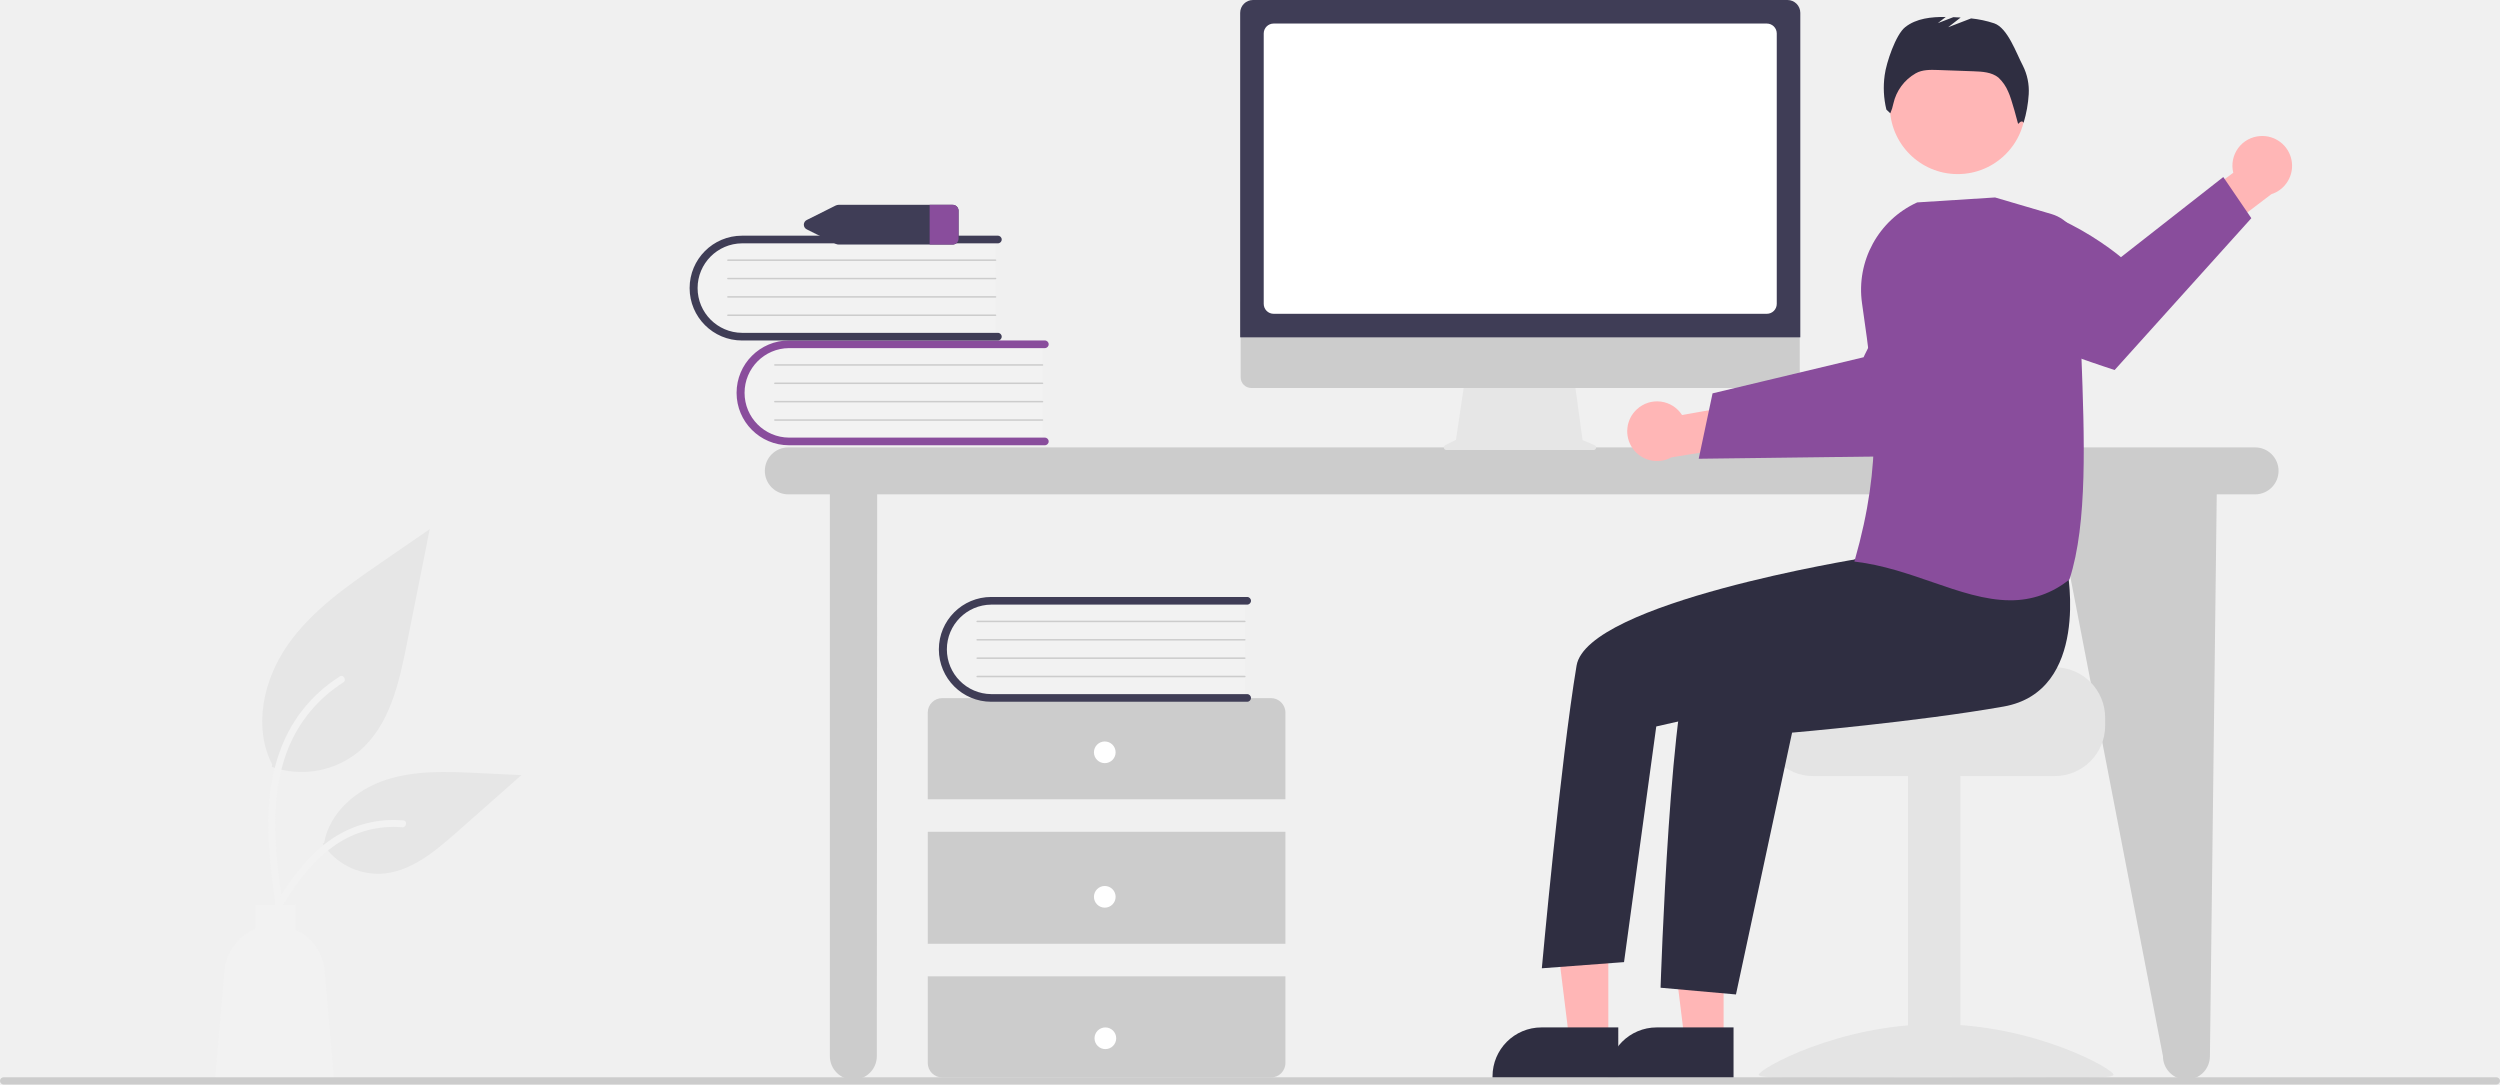
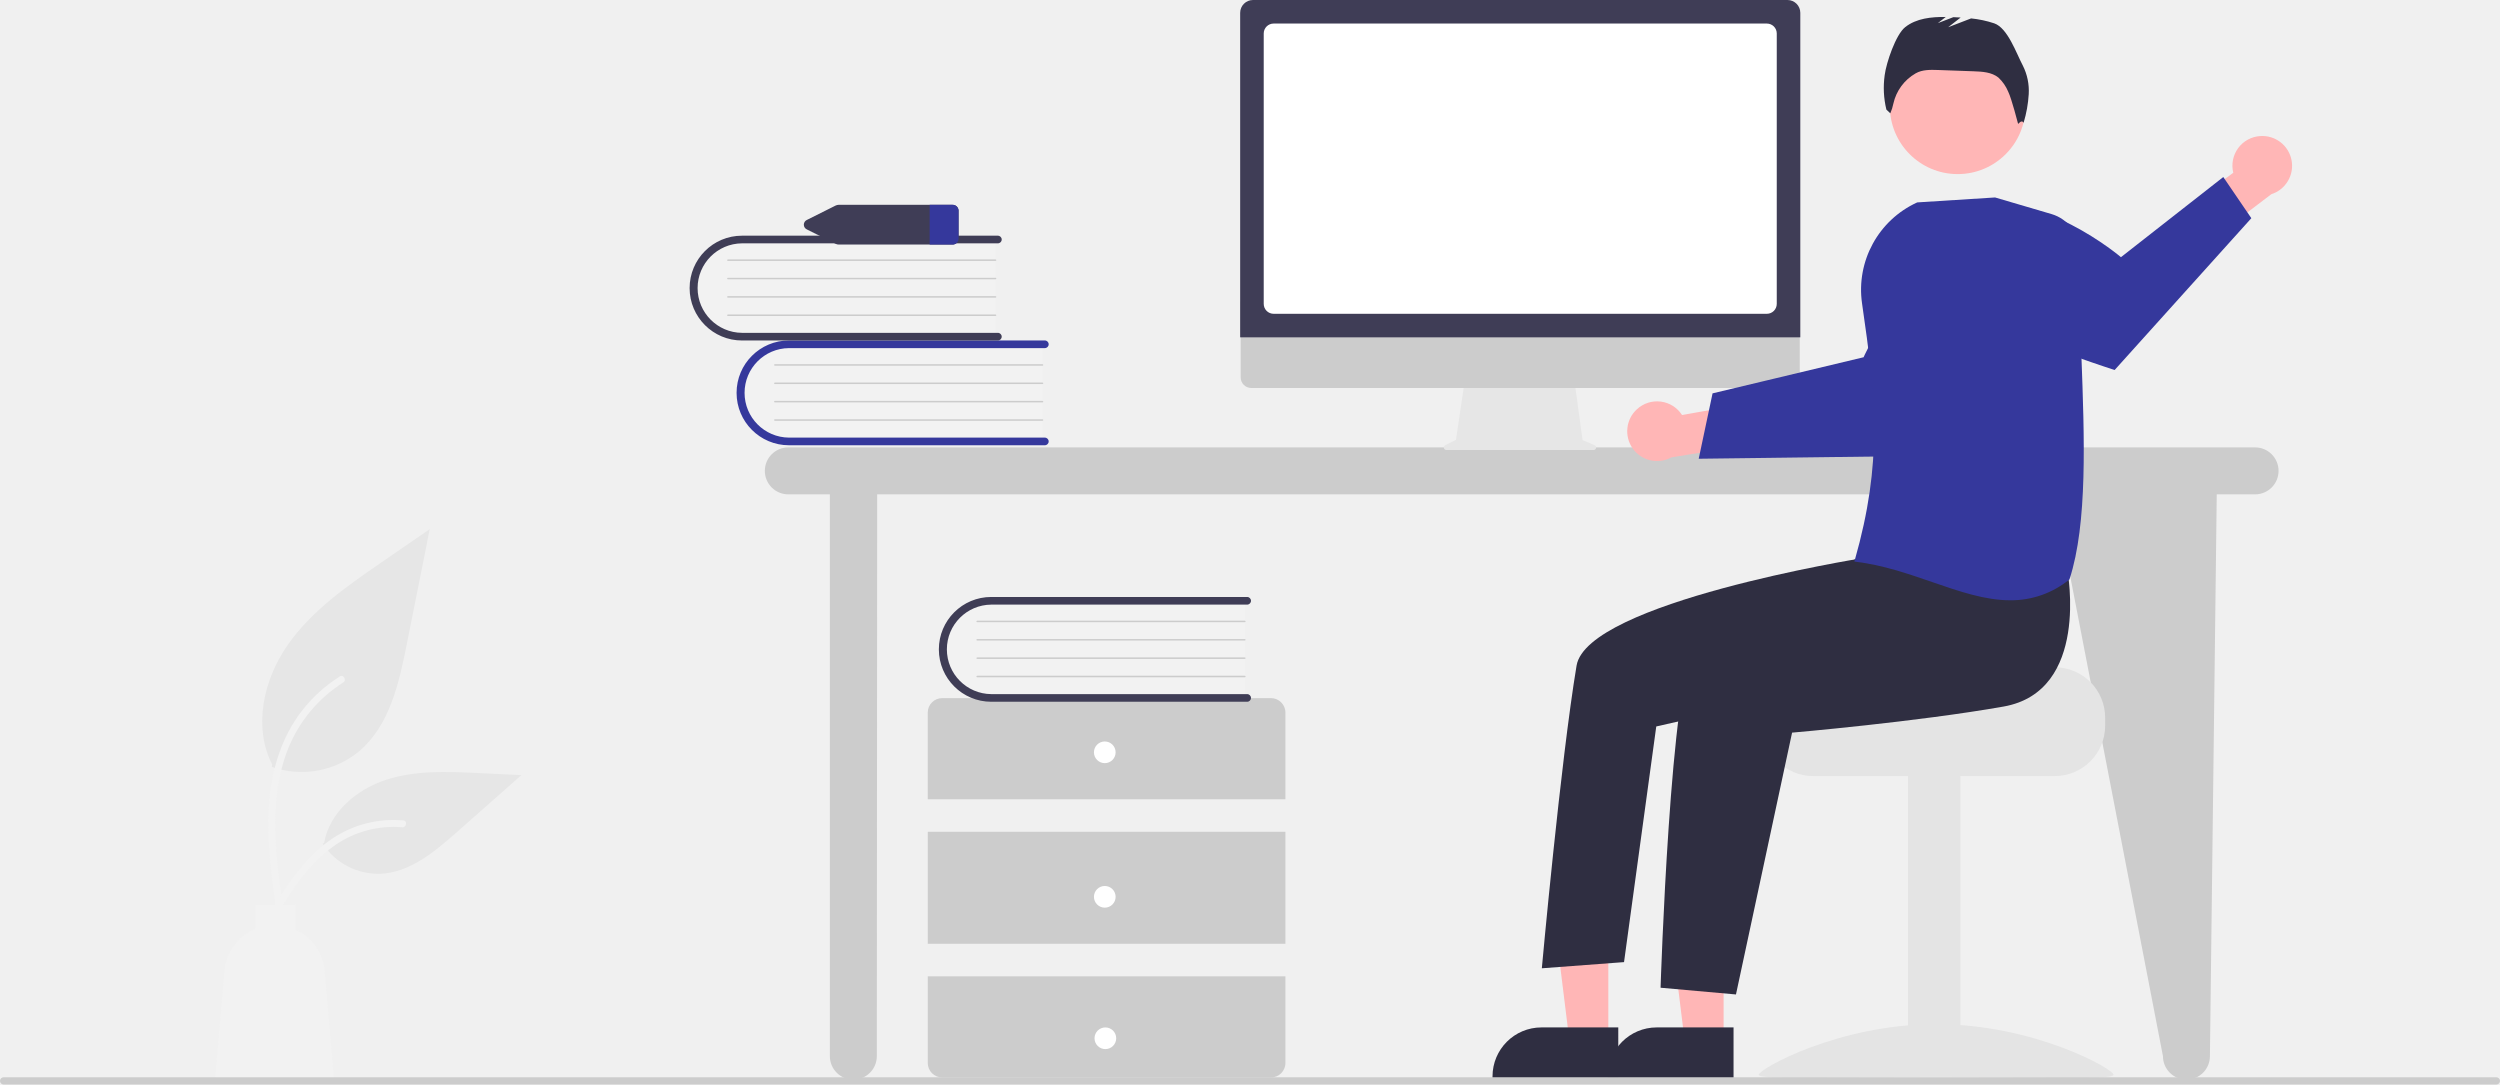
- <svg xmlns="http://www.w3.org/2000/svg" id="b19d21a7-7bc0-44bd-ab2a-ad7473c6bec7" data-name="Layer 1" width="979.327" height="424.837" viewBox="0 0 979.327 424.837">
+ <svg xmlns="http://www.w3.org/2000/svg" data-name="Layer 1" width="979.327" height="424.837" viewBox="0 0 979.327 424.837">
  <path d="M993.718,412.839H419.142a9.199,9.199,0,0,0,0,18.398H435.417V651.303a9.199,9.199,0,0,0,18.398,0l.14-220.065h461.156l42.52,220.065a9.199,9.199,0,1,0,18.398,0l2.676-220.065h15.014a9.199,9.199,0,0,0,0-18.398Z" transform="translate(-110.3366 -237.5817)" fill="#ccc" />
  <path d="M518.737,371.85v38.955H421.141a19.489,19.489,0,1,1-1.355-38.955q.677-.024,1.355,0Z" transform="translate(-110.3366 -237.5817)" fill="#f2f2f2" />
-   <path d="M521.134,410.506a1.499,1.499,0,0,1-1.498,1.498H419.403a20.526,20.526,0,0,1,0-41.052H519.636a1.498,1.498,0,1,1,0,2.997H419.403a17.53,17.53,0,0,0,0,35.059H519.636A1.499,1.499,0,0,1,521.134,410.506Z" transform="translate(-110.3366 -237.5817)" fill="#894d9c" />
+   <path d="M521.134,410.506a1.499,1.499,0,0,1-1.498,1.498H419.403a20.526,20.526,0,0,1,0-41.052H519.636a1.498,1.498,0,1,1,0,2.997H419.403a17.53,17.53,0,0,0,0,35.059H519.636A1.499,1.499,0,0,1,521.134,410.506Z" transform="translate(-110.3366 -237.5817)" fill="#35389c" />
  <path d="M518.737,380.84H413.859a.3.3,0,0,1-.006-.599H518.737a.3.3,0,0,1,0,.599Z" transform="translate(-110.3366 -237.5817)" fill="#ccc" />
  <path d="M518.737,388.032H413.859a.3.3,0,0,1-.006-.599H518.737a.3.3,0,0,1,0,.599Z" transform="translate(-110.3366 -237.5817)" fill="#ccc" />
  <path d="M518.737,395.223H413.859a.3.3,0,0,1-.006-.599H518.737a.3.3,0,0,1,0,.599Z" transform="translate(-110.3366 -237.5817)" fill="#ccc" />
  <path d="M518.737,402.415H413.859a.3.3,0,0,1-.006-.599H518.737a.3.3,0,0,1,0,.599Z" transform="translate(-110.3366 -237.5817)" fill="#ccc" />
  <path d="M500.339,330.809v38.955H402.743a19.489,19.489,0,0,1-1.355-38.955q.677-.024,1.355,0Z" transform="translate(-110.3366 -237.5817)" fill="#f2f2f2" />
  <path d="M502.737,369.464a1.499,1.499,0,0,1-1.498,1.498H401.005a20.526,20.526,0,0,1,0-41.052H501.239a1.498,1.498,0,1,1,0,2.997H401.005a17.53,17.53,0,0,0,0,35.059H501.239A1.499,1.499,0,0,1,502.737,369.464Z" transform="translate(-110.3366 -237.5817)" fill="#3f3d56" />
  <path d="M500.339,339.799H395.461a.3.3,0,0,1-.006-.599H500.339a.3.3,0,0,1,0,.599Z" transform="translate(-110.3366 -237.5817)" fill="#ccc" />
  <path d="M500.339,346.991H395.461a.3.3,0,0,1-.006-.599H500.339a.3.3,0,0,1,0,.599Z" transform="translate(-110.3366 -237.5817)" fill="#ccc" />
  <path d="M500.339,354.182H395.461a.3.3,0,0,1-.006-.599H500.339a.3.3,0,0,1,0,.599Z" transform="translate(-110.3366 -237.5817)" fill="#ccc" />
  <path d="M500.339,361.374H395.461a.3.3,0,0,1-.006-.599H500.339a.3.3,0,0,1,0,.599Z" transform="translate(-110.3366 -237.5817)" fill="#ccc" />
  <path d="M613.874,550.683V516.718a5.661,5.661,0,0,0-5.661-5.661H479.428a5.661,5.661,0,0,0-5.661,5.661v33.965Z" transform="translate(-110.3366 -237.5817)" fill="#ccc" />
  <rect x="363.431" y="325.839" width="140.106" height="43.872" fill="#ccc" />
  <path d="M473.768,620.029V653.994a5.661,5.661,0,0,0,5.661,5.661H608.213a5.661,5.661,0,0,0,5.661-5.661V620.029Z" transform="translate(-110.3366 -237.5817)" fill="#ccc" />
  <circle cx="432.776" cy="294.704" r="4.246" fill="#fff" />
  <circle cx="432.776" cy="351.312" r="4.246" fill="#fff" />
  <circle cx="433.004" cy="406.722" r="4.246" fill="#fff" />
  <path d="M597.989,472.331v38.955H500.393a19.489,19.489,0,0,1-1.356-38.955q.678-.024,1.356,0Z" transform="translate(-110.3366 -237.5817)" fill="#f2f2f2" />
  <path d="M600.386,510.986a1.499,1.499,0,0,1-1.498,1.498H498.655a20.526,20.526,0,0,1-.025-41.052H598.888a1.498,1.498,0,1,1,0,2.997H498.655a17.53,17.53,0,0,0,0,35.059H598.888A1.499,1.499,0,0,1,600.386,510.986Z" transform="translate(-110.3366 -237.5817)" fill="#3f3d56" />
  <path d="M597.989,481.32H493.111a.3.3,0,0,1-.006-.599H597.989a.3.3,0,0,1,0,.599Z" transform="translate(-110.3366 -237.5817)" fill="#ccc" />
  <path d="M597.989,488.512H493.111a.3.3,0,0,1-.006-.599H597.989a.3.3,0,0,1,0,.599Z" transform="translate(-110.3366 -237.5817)" fill="#ccc" />
  <path d="M597.989,495.703H493.111a.3.3,0,0,1-.006-.599H597.989a.3.3,0,0,1,0,.599Z" transform="translate(-110.3366 -237.5817)" fill="#ccc" />
  <path d="M597.989,502.895H493.111a.3.3,0,0,1-.006-.599H597.989a.3.3,0,0,1,0,.599Z" transform="translate(-110.3366 -237.5817)" fill="#ccc" />
  <path d="M483.367,317.814H438.902a2.747,2.747,0,0,0-1.217.283l-11.223,5.618a2.045,2.045,0,0,0,0,3.764l11.223,5.618a2.747,2.747,0,0,0,1.217.283h44.466a2.334,2.334,0,0,0,2.463-2.165v-11.237A2.334,2.334,0,0,0,483.367,317.814Z" transform="translate(-110.3366 -237.5817)" fill="#3f3d56" />
-   <path d="M485.83,319.979v11.237a2.334,2.334,0,0,1-2.463,2.165h-8.859V317.814h8.859A2.334,2.334,0,0,1,485.83,319.979Z" transform="translate(-110.3366 -237.5817)" fill="#894d9c" />
+   <path d="M485.83,319.979v11.237a2.334,2.334,0,0,1-2.463,2.165h-8.859V317.814h8.859A2.334,2.334,0,0,1,485.83,319.979Z" transform="translate(-110.3366 -237.5817)" fill="#35389c" />
  <path d="M216.781,537.993a35.34,35.34,0,0,0,34.126-6.011c11.953-10.032,15.7-26.56,18.749-41.864q4.509-22.633,9.019-45.266l-18.882,13.002c-13.579,9.35-27.464,18.999-36.866,32.542S209.421,522.426,216.975,537.08" transform="translate(-110.3366 -237.5817)" fill="#e6e6e6" />
  <path d="M218.395,592.797c-1.911-13.921-3.876-28.02-2.536-42.09,1.191-12.496,5.003-24.7,12.764-34.707a57.736,57.736,0,0,1,14.813-13.423c1.481-.935,2.845,1.413,1.37,2.343a54.888,54.888,0,0,0-21.711,26.196c-4.727,12.023-5.486,25.128-4.671,37.9.493,7.723,1.537,15.396,2.589,23.059a1.406,1.406,0,0,1-.948,1.669,1.365,1.365,0,0,1-1.669-.948Z" transform="translate(-110.3366 -237.5817)" fill="#f2f2f2" />
  <path d="M236.802,568.164a26.014,26.014,0,0,0,22.666,11.699c11.474-.545,21.04-8.553,29.651-16.156l25.47-22.488-16.857-.807c-12.122-.58-24.557-1.121-36.104,2.617s-22.195,12.735-24.306,24.686" transform="translate(-110.3366 -237.5817)" fill="#e6e6e6" />
  <path d="M212.994,600.8c9.199-16.276,19.868-34.365,38.933-40.147A43.445,43.445,0,0,1,268.302,558.962c1.739.15,1.304,2.83-.431,2.68a40.361,40.361,0,0,0-26.133,6.914c-7.369,5.016-13.106,11.988-17.962,19.383-2.974,4.529-5.639,9.251-8.303,13.966-.852,1.507-3.341.419-2.479-1.105Z" transform="translate(-110.3366 -237.5817)" fill="#f2f2f2" />
  <path d="M198.255,617.932a19.698,19.698,0,0,1,12.071-16.498v-9.41h15.782v9.706a19.688,19.688,0,0,1,11.414,16.202l3.711,43.138H194.544Z" transform="translate(-110.3366 -237.5817)" fill="#f2f2f2" />
  <path d="M734.973,411.955l-4.695-1.977-3.221-23.536h-42.889l-3.491,23.439-4.2,2.1a.997.997,0,0,0,.446,1.89h57.663A.997.997,0,0,0,734.973,411.955Z" transform="translate(-110.3366 -237.5817)" fill="#e6e6e6" />
  <path d="M811.19,389.574H600.507a4.174,4.174,0,0,1-4.165-4.174V355.691H815.354V385.4A4.174,4.174,0,0,1,811.19,389.574Z" transform="translate(-110.3366 -237.5817)" fill="#ccc" />
  <path d="M815.575,369.732H596.15V242.613a5.037,5.037,0,0,1,5.032-5.032h209.361a5.038,5.038,0,0,1,5.032,5.032Z" transform="translate(-110.3366 -237.5817)" fill="#3f3d56" />
  <path d="M802.469,360.506h-193.214a3.883,3.883,0,0,1-3.879-3.879V250.687a3.884,3.884,0,0,1,3.879-3.879h193.214a3.884,3.884,0,0,1,3.879,3.879V356.627A3.883,3.883,0,0,1,802.469,360.506Z" transform="translate(-110.3366 -237.5817)" fill="#fff" />
  <path d="M751.58,397.887a11.616,11.616,0,0,1,17.666,2.272l26.134-4.646,6.697,15.193-36.999,6.043a11.679,11.679,0,0,1-13.499-18.862Z" transform="translate(-110.3366 -237.5817)" fill="#ffb6b6" />
-   <path d="M775.776,417.286l27.246-.34,3.449-.047,55.433-.698s15.053-14.361,28.161-29.146l-1.837-13.288A54.292,54.292,0,0,0,870.023,340.152C851.25,352.696,840.363,377.526,840.363,377.526l-34.37,8.221-3.438.822-21.356,5.103Z" transform="translate(-110.3366 -237.5817)" fill="#894d9c" />
+   <path d="M775.776,417.286l27.246-.34,3.449-.047,55.433-.698s15.053-14.361,28.161-29.146l-1.837-13.288A54.292,54.292,0,0,0,870.023,340.152C851.25,352.696,840.363,377.526,840.363,377.526l-34.37,8.221-3.438.822-21.356,5.103Z" transform="translate(-110.3366 -237.5817)" fill="#35389c" />
  <path d="M915.25,498.962H864.392c0,2.179-55.594,3.948-55.594,3.948a20.309,20.309,0,0,0-3.332,3.158,19.597,19.597,0,0,0-4.58,12.633v3.158a19.746,19.746,0,0,0,19.739,19.739h94.625a19.756,19.756,0,0,0,19.739-19.739v-3.158A19.766,19.766,0,0,0,915.25,498.962Z" transform="translate(-110.3366 -237.5817)" fill="#e4e4e4" />
  <rect x="747.402" y="303.231" width="20.528" height="118.49" fill="#e4e4e4" />
  <path d="M799.312,658.581c0,2.218,31.107.858,69.48.858s69.48,1.36,69.48-.858-31.107-19.807-69.48-19.807S799.312,656.363,799.312,658.581Z" transform="translate(-110.3366 -237.5817)" fill="#e4e4e4" />
  <polygon points="675.186 407.461 659.908 407.46 652.64 348.531 675.188 348.532 675.186 407.461" fill="#ffb6b6" />
  <path d="M789.419,659.852l-49.262-.002v-.623a19.175,19.175,0,0,1,19.174-19.174h.001l30.088.001Z" transform="translate(-110.3366 -237.5817)" fill="#2f2e41" />
  <polygon points="630.031 407.461 614.753 407.46 607.485 348.531 630.033 348.532 630.031 407.461" fill="#ffb6b6" />
  <path d="M744.264,659.852l-49.262-.002v-.623a19.175,19.175,0,0,1,19.174-19.174h.001l30.088.001Z" transform="translate(-110.3366 -237.5817)" fill="#2f2e41" />
  <circle cx="766.887" cy="41.636" r="26.564" fill="#ffb6b6" />
  <path d="M920.217,461.224s8.913,47.131-25,53.132-82.866,10.22-82.866,10.22L790.367,627.143l-29.534-2.637s3.928-123.467,13.588-133.127,70.712-38.583,70.712-38.583Z" transform="translate(-110.3366 -237.5817)" fill="#2f2e41" />
  <path d="M853.983,441.471,839.151,456.351s-107.094,17.25-111.226,41.985c-6.237,37.344-13.605,118.552-13.605,118.552l32.199-2.415,12.626-92.311,51.518-11.719L869.277,478.5Z" transform="translate(-110.3366 -237.5817)" fill="#2f2e41" />
  <path d="M902.785,263.361c-2.622-4.948-5.954-14.808-11.247-16.637a42.077,42.077,0,0,0-9.058-1.93l-8.996,3.46,4.896-3.808q-1.43-.085-2.858-.139l-6.07,2.335,3.105-2.415c-5.659-.058-11.5.53-15.885,3.975-3.738,2.937-7.442,14.062-8.041,18.778a35.917,35.917,0,0,0,.66,13.531l1.537,1.462a18.859,18.859,0,0,0,1.206-3.839,18.181,18.181,0,0,1,8.703-11.806l.084-.047c2.578-1.451,5.707-1.384,8.663-1.278l14.042.505c3.378.122,7.016.335,9.65,2.454a15.888,15.888,0,0,1,3.858,5.589c1.309,2.641,3.866,12.604,3.866,12.604s1.447-1.881,2.14-.481a48.398,48.398,0,0,0,2.014-11.233A22.009,22.009,0,0,0,902.785,263.361Z" transform="translate(-110.3366 -237.5817)" fill="#2f2e41" />
  <path d="M995.694,290.883A11.616,11.616,0,0,0,985.181,305.261l-21.361,15.757,6.41,15.317,29.854-22.676a11.679,11.679,0,0,0-4.389-22.776Z" transform="translate(-110.3366 -237.5817)" fill="#ffb6b6" />
-   <path d="M992.256,323.052l-53.551,59.474s-25.609-8.198-45.415-17.086l-8.898-27.328a54.343,54.343,0,0,1-2.601-19.664c27.456-7.306,59.391,19.879,59.391,19.879l40.085-31.399Z" transform="translate(-110.3366 -237.5817)" fill="#894d9c" />
-   <path d="M867.301,465.617c-9.554-3.3-19.433-6.713-30.089-7.994l-.458-.055.126-.443c11.031-38.731,8.278-63.507,2.872-100.723a37.591,37.591,0,0,1,21.548-39.501l.065-.03,30.434-1.934.069-.004,22.134,6.51a15.183,15.183,0,0,1,10.867,14.831c-.24,12.239.269,25.904.807,40.371,1.208,32.456,2.457,66.016-4.63,87.792l-.037.114-.095.074a36.099,36.099,0,0,1-23.081,8.108C887.901,472.732,877.762,469.23,867.301,465.617Z" transform="translate(-110.3366 -237.5817)" fill="#894d9c" />
+   <path d="M992.256,323.052l-53.551,59.474s-25.609-8.198-45.415-17.086l-8.898-27.328a54.343,54.343,0,0,1-2.601-19.664c27.456-7.306,59.391,19.879,59.391,19.879l40.085-31.399Z" transform="translate(-110.3366 -237.5817)" fill="#35389c" />
+   <path d="M867.301,465.617c-9.554-3.3-19.433-6.713-30.089-7.994l-.458-.055.126-.443c11.031-38.731,8.278-63.507,2.872-100.723a37.591,37.591,0,0,1,21.548-39.501l.065-.03,30.434-1.934.069-.004,22.134,6.51a15.183,15.183,0,0,1,10.867,14.831c-.24,12.239.269,25.904.807,40.371,1.208,32.456,2.457,66.016-4.63,87.792l-.037.114-.095.074a36.099,36.099,0,0,1-23.081,8.108C887.901,472.732,877.762,469.23,867.301,465.617Z" transform="translate(-110.3366 -237.5817)" fill="#35389c" />
  <path d="M1088.248,662.418H111.752a1.415,1.415,0,1,1,0-2.83h976.496a1.415,1.415,0,1,1,0,2.83Z" transform="translate(-110.3366 -237.5817)" fill="#ccc" />
</svg>
